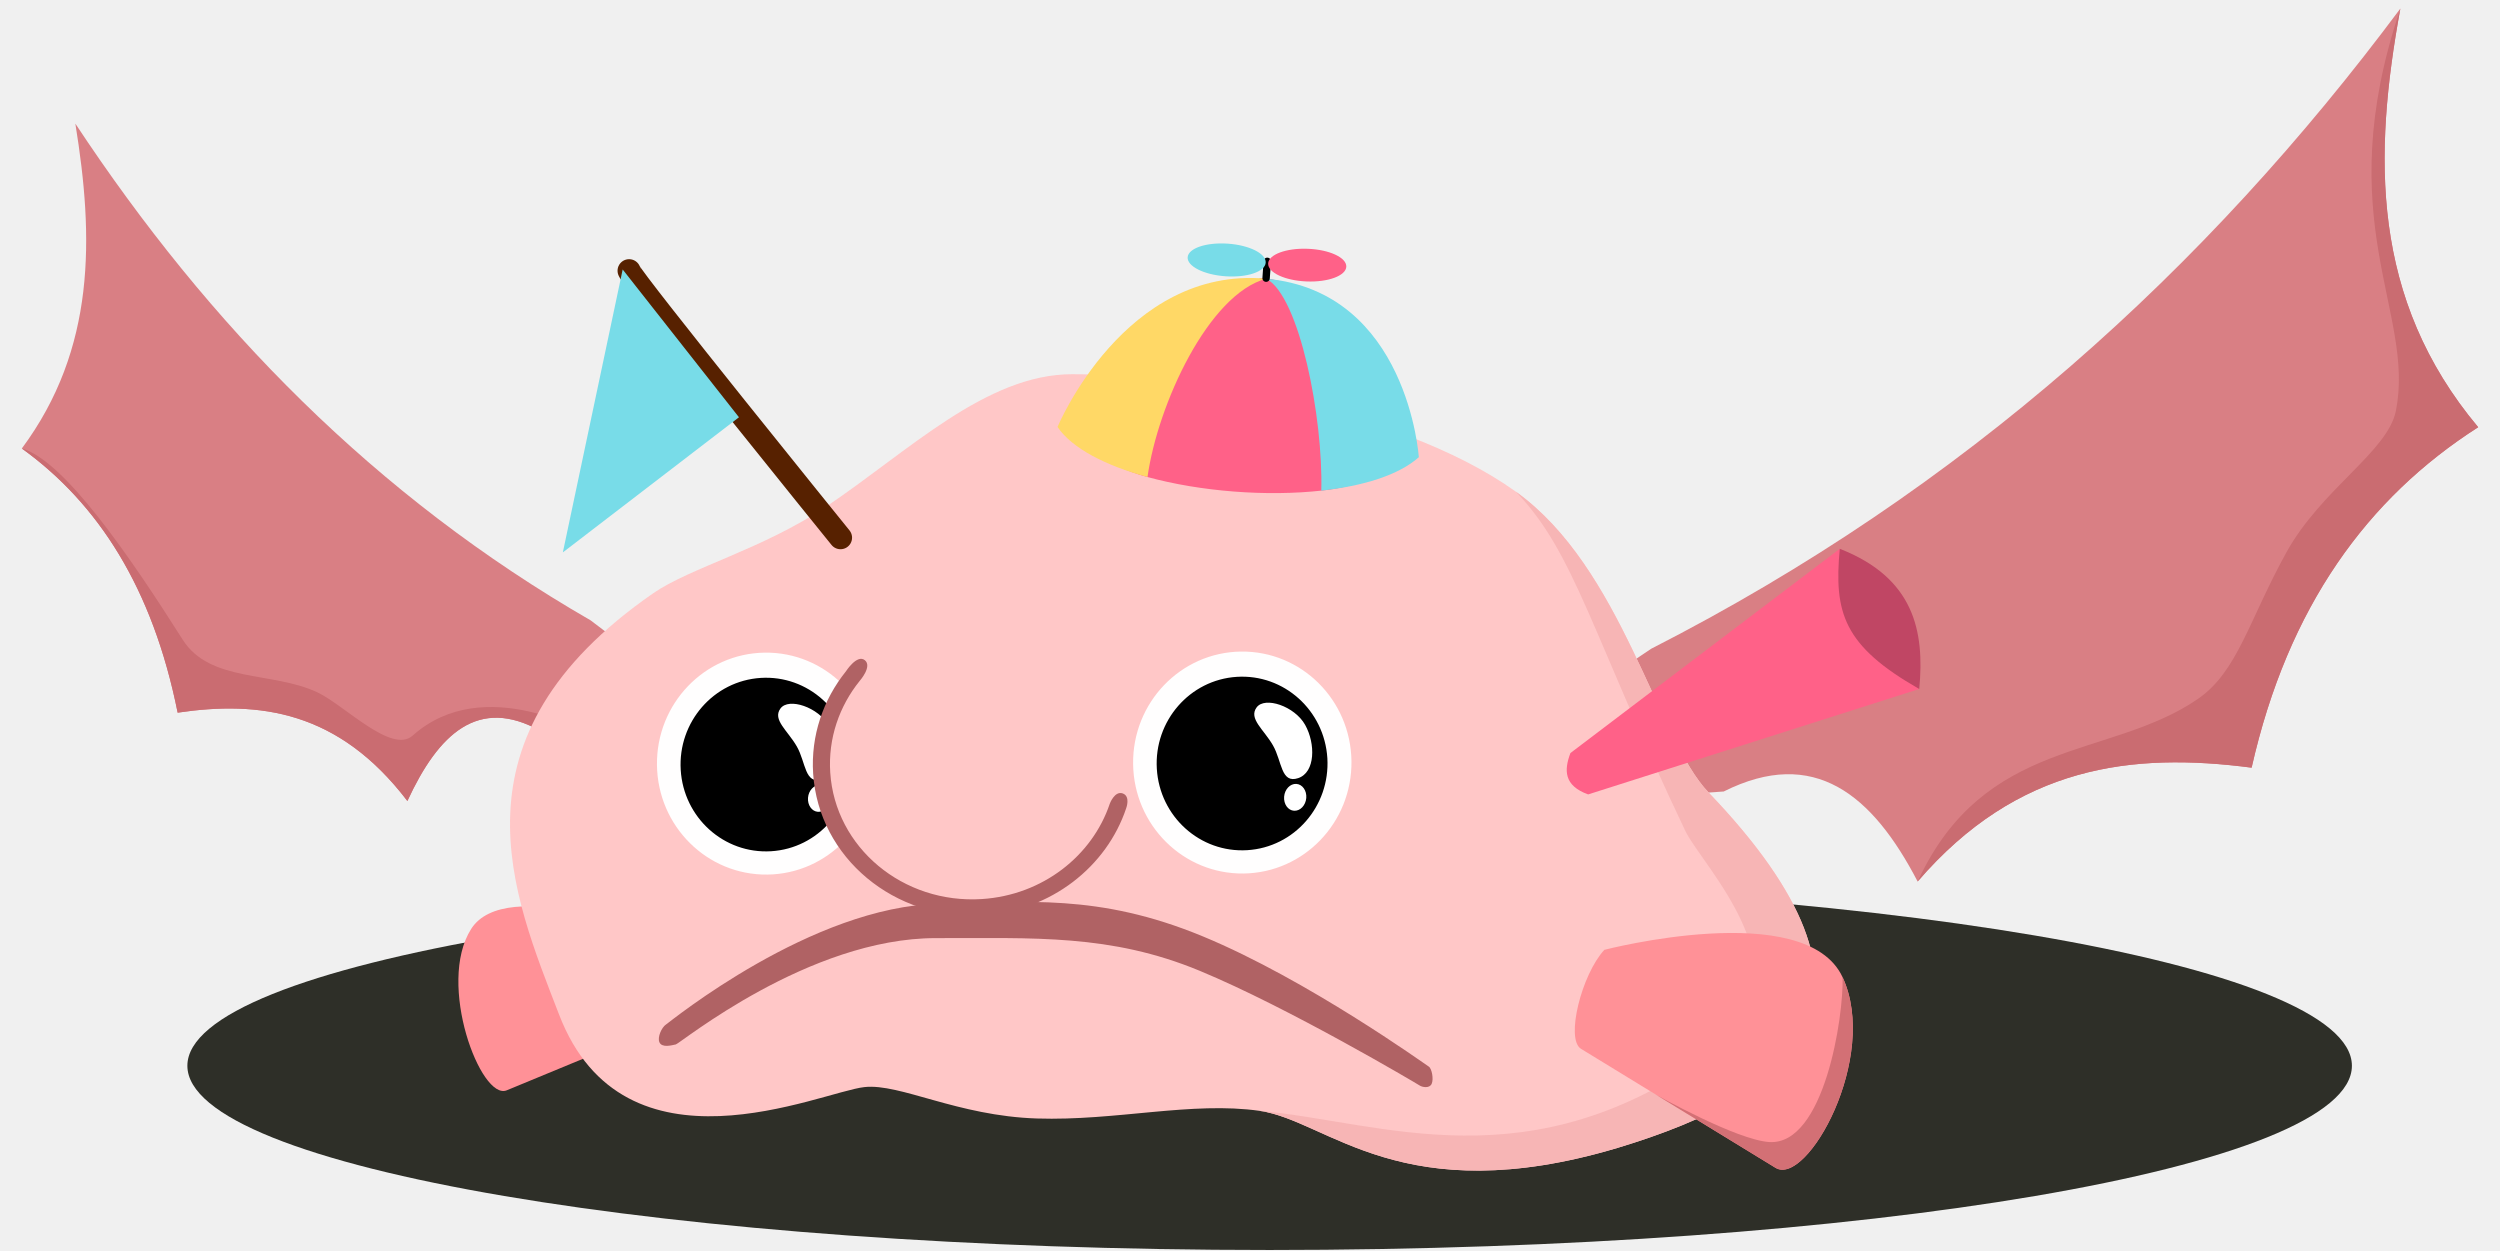
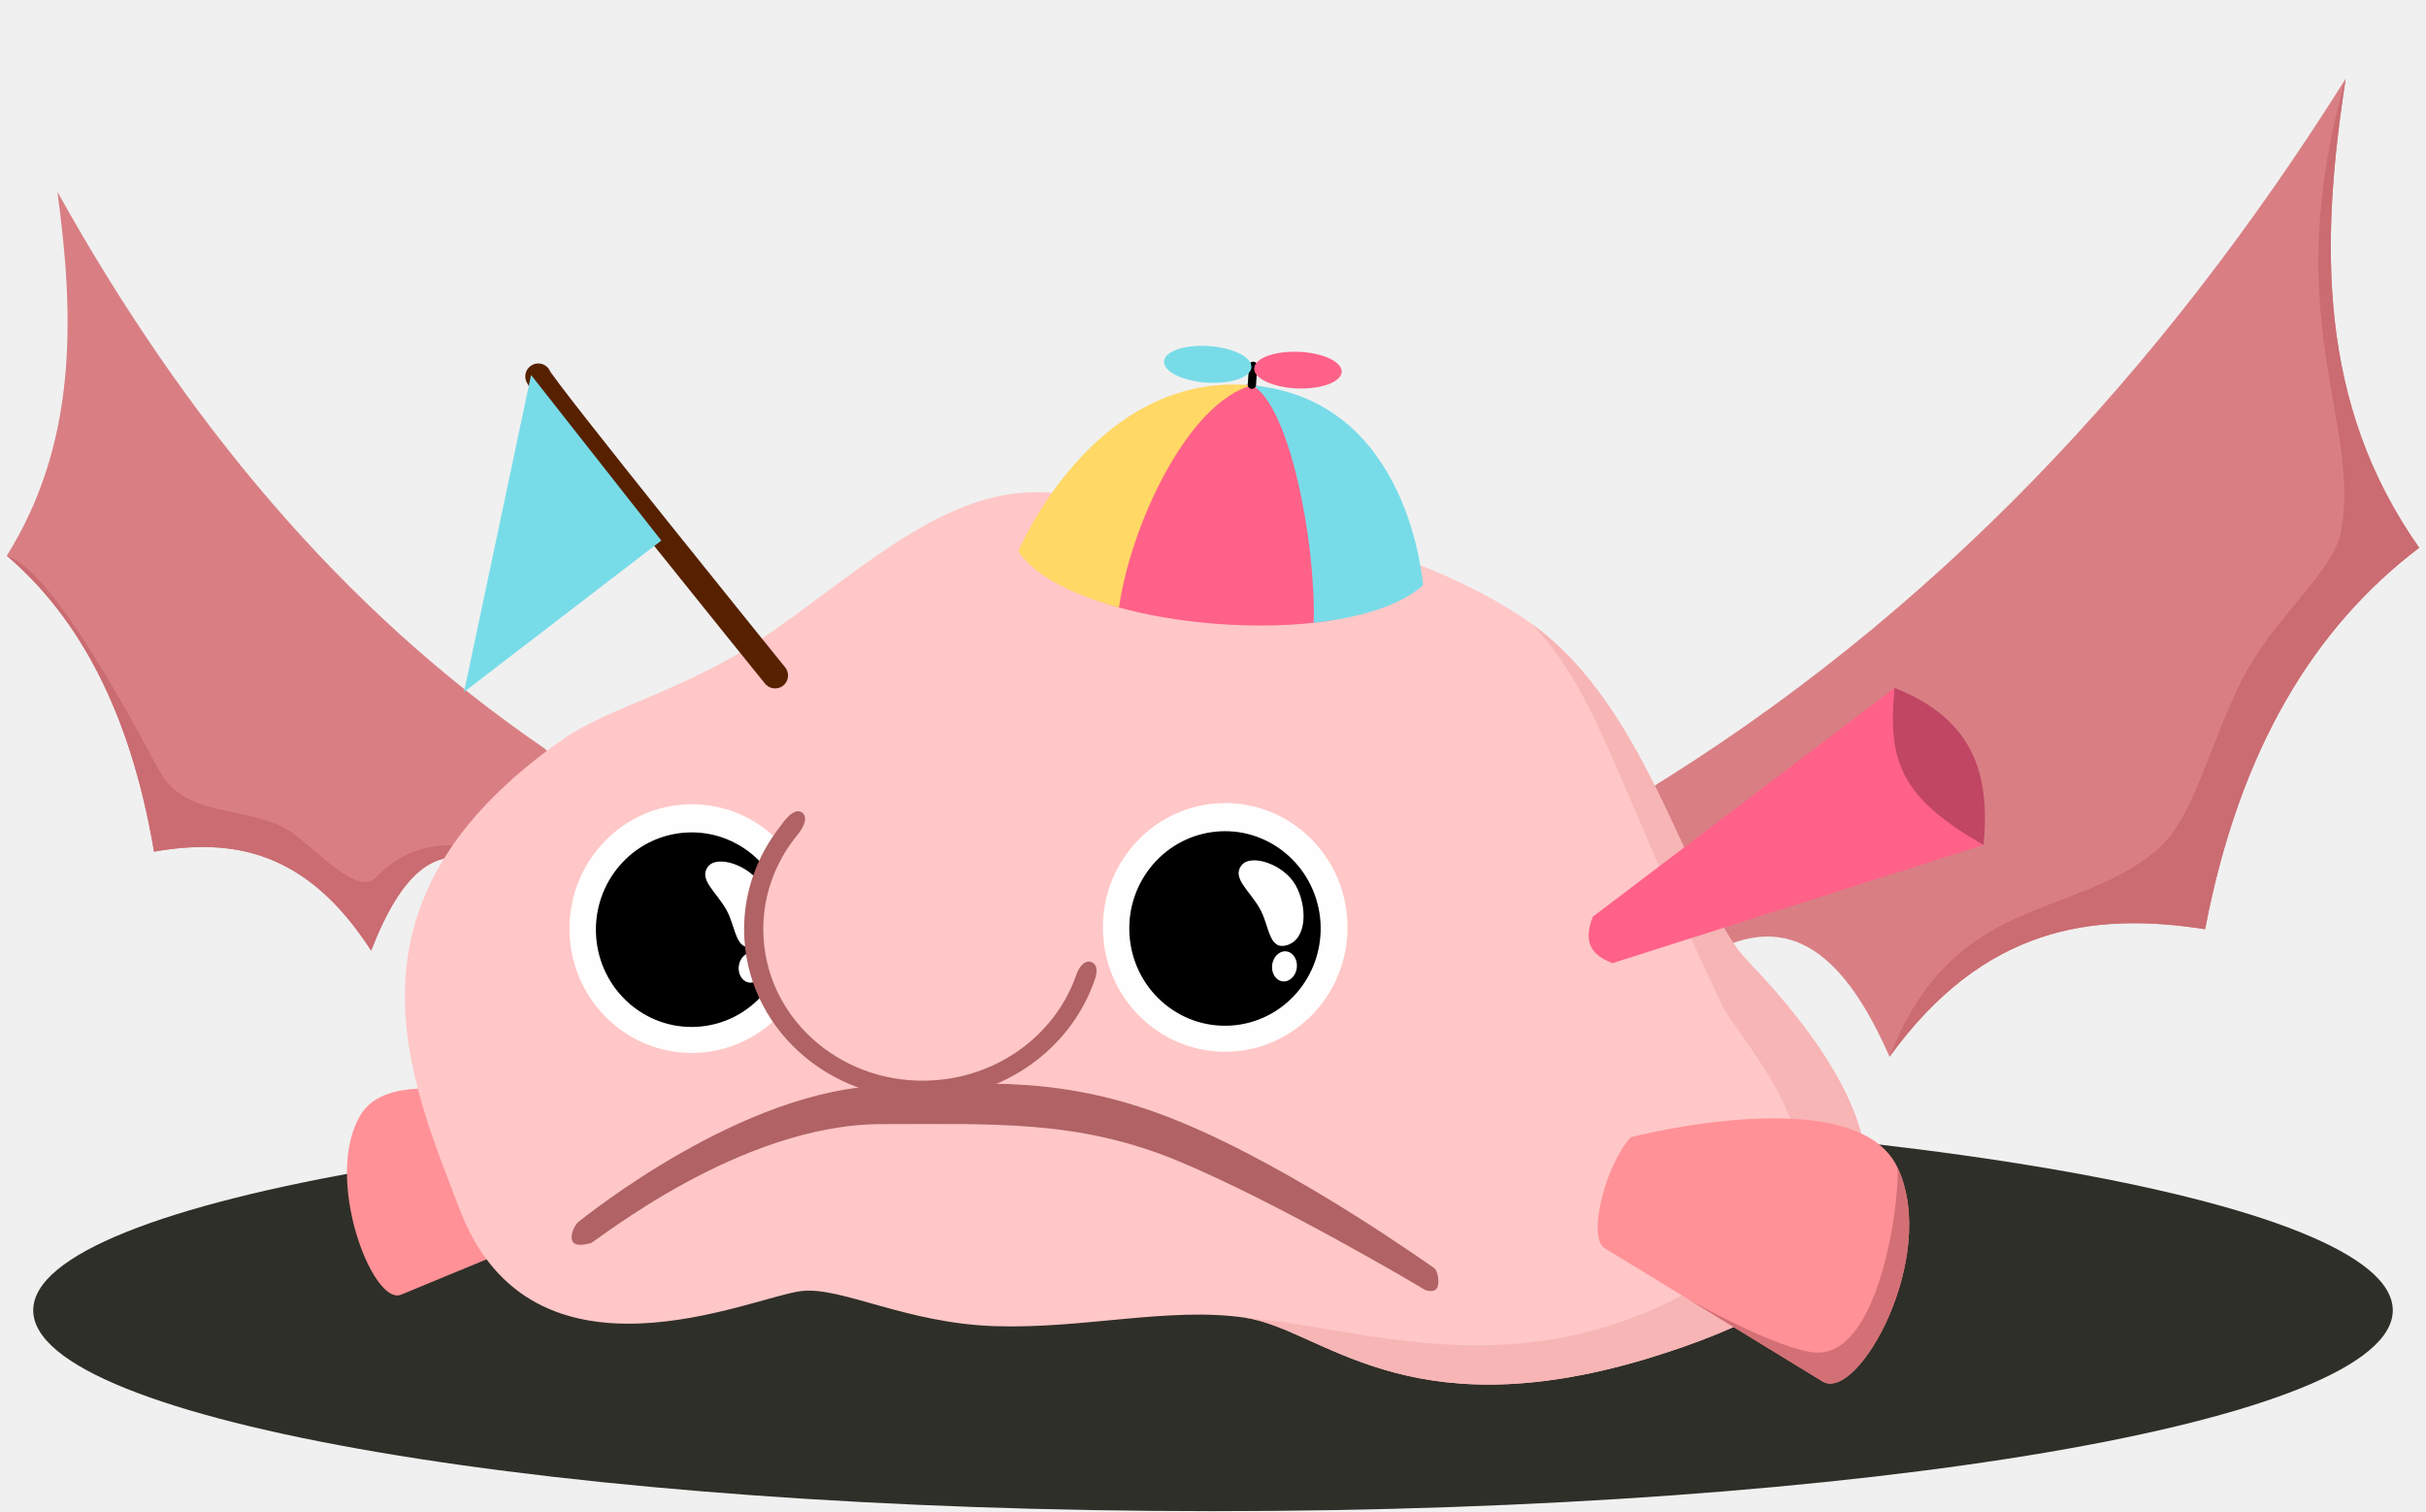
- <svg xmlns="http://www.w3.org/2000/svg" style="fill-rule:evenodd;clip-rule:evenodd;stroke-linecap:round;stroke-linejoin:round;" xml:space="preserve" version="1.1" viewBox="0 0 79.375 39.688" id="svg1309">
+ <svg xmlns="http://www.w3.org/2000/svg" style="clip-rule:evenodd;fill-rule:evenodd;stroke-linecap:round;stroke-linejoin:round" xml:space="preserve" version="1.1" viewBox="0 0 554.893 345.613" id="svg1309" width="554.893" height="345.613">
  <defs id="defs1238">

























</defs>
-   <path style="opacity:1;fill:#2e2f28;fill-opacity:1" id="path1240" d="m 74.673,33.838 c 0,3.231 -15.384,5.849 -34.362,5.849 -18.978,0 -34.362,-2.619 -34.362,-5.849 0,-3.231 15.384,-5.849 34.362,-5.849 18.978,0 34.362,2.619 34.362,5.849" />
-   <path style="opacity:1;fill:#ff9197;stroke-width:1.096" id="path1242" d="m 21.148,32.526 -5.06,2.092 c -0.819,0.338 -2.233,-3.38 -1.13,-5.122 1.103,-1.742 5.905,0.223 5.905,0.223 0.497,0.661 0.694,2.638 0.286,2.807 z" />
-   <path style="opacity:1;fill:#d97f84;stroke-width:1.096" id="path1244" d="M 52.427,20.597 C 62.375,15.517 70.055,8.533 76.212,0.271 75.356,4.928 75.265,9.481 78.683,13.564 c -3.511,2.244 -6.037,5.692 -7.194,10.81 -3.779,-0.495 -7.427,-0.08 -10.604,3.615 -1.432,-2.755 -3.282,-4.298 -6.157,-2.859 l -2.273,0.157 -1.03,-4.018 z" />
-   <path style="opacity:1;fill:#d97f84;stroke-width:1.096" id="path1246" d="M 18.752,19.696 C 11.91,15.755 6.627,10.336 2.392,3.925 c 0.589,3.613 0.652,7.146 -1.699,10.314 2.415,1.741 4.152,4.416 4.948,8.388 2.599,-0.384 5.108,-0.062 7.294,2.805 0.985,-2.138 2.257,-3.335 4.235,-2.218 l 1.564,0.122 0.708,-3.117 z" />
-   <path style="opacity:1;fill:#ca6c71;stroke-width:1.096" id="path1248" d="m 0.692,14.239 c 2.415,1.741 4.152,4.416 4.948,8.388 2.599,-0.384 5.108,-0.062 7.294,2.805 0.985,-2.138 2.257,-3.335 4.235,-2.218 l 1.564,0.122 c 0,0 -3.361,-2.012 -5.632,0.02 -0.668,0.598 -2.175,-0.979 -3.034,-1.379 C 8.642,21.312 6.665,21.675 5.801,20.31 4.119,17.654 2.032,14.61 0.692,14.239 Z" />
-   <path style="opacity:1;fill:#ffc7c7;stroke-width:1.096" id="path1250" d="m 17.752,32.216 c 2.066,5.367 8.296,2.452 9.694,2.299 1.131,-0.124 2.95,0.915 5.472,0.997 2.522,0.082 4.917,-0.552 7.084,-0.241 2.167,0.311 4.513,3.214 11.349,1.177 5.805,-1.752 9.206,-4.7 2.895,-11.288 -1.641,-1.713 -2.734,-7.132 -6.124,-9.554 -3.86,-2.758 -10.863,-3.725 -14.081,-3.725 -2.735,0 -5.206,2.455 -7.806,4.201 -2.013,1.352 -4.327,1.945 -5.494,2.753 -6.649,4.602 -4.462,9.555 -2.989,13.382 z" />
-   <path style="opacity:1;fill:#f7b5b5;stroke-width:1.096" id="path1252" d="m 40.001,35.27 c 2.167,0.311 4.513,3.214 11.349,1.177 5.805,-1.752 9.206,-4.7 2.895,-11.288 -1.641,-1.713 -2.734,-7.132 -6.124,-9.554 1.877,1.934 2.4,4.505 5.39,10.781 0.527,1.107 4.122,4.641 0.902,6.994 -5.84,4.268 -10.529,2.235 -14.412,1.89 z" />
-   <path style="opacity:1;fill:#ff9197;stroke-width:1.096" id="path1254" d="m 50.197,33.3 6.175,3.777 c 0.999,0.611 3.304,-3.52 2.13,-6.051 -1.174,-2.53 -7.563,-0.869 -7.563,-0.869 -0.723,0.779 -1.241,2.839 -0.742,3.143 z" />
-   <g style="opacity:1" id="g1278" transform="matrix(1.095874,0,0,1.095874,-3.805003,-3.027346)">
-     <path style="opacity:1;fill:#b06264" id="path1256" d="m 22.77,32.443 c 0.131,-0.089 4.227,-3.428 7.914,-3.496 2.502,-0.046 4.599,-0.312 7.636,0.944 3.037,1.256 6.457,3.717 6.546,3.772 0.089,0.054 0.148,0.364 0.084,0.502 -0.064,0.138 -0.272,0.097 -0.347,0.047 -0.075,-0.05 -3.801,-2.259 -6.379,-3.326 -2.578,-1.066 -4.791,-0.941 -7.636,-0.944 -3.688,-0.004 -7.417,3.059 -7.536,3.08 -0.119,0.025 -0.403,0.107 -0.476,-0.065 -0.061,-0.143 0.062,-0.425 0.193,-0.514 z" />
-     <path style="opacity:1;fill:#fffefe" id="path1258" d="m 28.832,24.845 c 0.022,1.775 -1.376,3.233 -3.123,3.256 -1.747,0.023 -3.181,-1.398 -3.203,-3.174 -0.022,-1.775 1.376,-3.233 3.123,-3.256 1.747,-0.023 3.181,1.398 3.203,3.174 z" />
-     <path style="opacity:1;fill:#000000" id="path1260" d="m 25.813,27.425 c -1.364,0.083 -2.536,-0.972 -2.619,-2.358 -0.083,-1.386 0.955,-2.578 2.318,-2.664 1.364,-0.086 2.537,0.968 2.623,2.358 0.081,1.39 -0.958,2.581 -2.322,2.664 z" />
-     <path style="opacity:1;fill:#ffffff" id="path1262" d="m 26.084,23.289 c 0.238,-0.326 1.103,-0.037 1.406,0.506 0.303,0.542 0.3,1.375 -0.202,1.543 -0.502,0.168 -0.466,-0.486 -0.729,-0.947 -0.263,-0.461 -0.714,-0.775 -0.476,-1.101 z" />
-     <path style="opacity:1;fill:#ffffff" id="path1264" d="m 26.882,25.875 c 0.018,-0.215 0.176,-0.38 0.353,-0.37 0.177,0.011 0.306,0.193 0.289,0.408 -0.018,0.215 -0.176,0.38 -0.353,0.37 -0.177,-0.011 -0.306,-0.193 -0.289,-0.408 z" />
-     <path style="opacity:1;fill:#ffc7c7" id="path1266" d="m 35.985,24.596 c 0.144,2.263 -1.67,4.222 -4.052,4.377 -2.382,0.155 -4.432,-1.553 -4.579,-3.816 -0.147,-2.263 1.663,-4.225 4.045,-4.383 2.382,-0.159 4.434,1.546 4.586,3.809" />
-     <path style="opacity:1;fill:#b06264" id="path1268" d="m 35.625,26.048 c -0.507,1.509 -1.944,2.648 -3.703,2.762 -2.287,0.148 -4.255,-1.492 -4.396,-3.665 -0.064,-0.991 0.262,-1.922 0.854,-2.656 0,0 0.373,-0.421 0.147,-0.6 -0.225,-0.179 -0.546,0.323 -0.546,0.323 -0.658,0.821 -1.022,1.86 -0.95,2.966 0.159,2.432 2.362,4.267 4.922,4.101 1.972,-0.128 3.582,-1.406 4.147,-3.099 0,0 0.133,-0.347 -0.1,-0.43 -0.233,-0.083 -0.375,0.297 -0.374,0.297 z" />
-     <path style="opacity:1;fill:#fffefe" id="path1270" d="m 42.627,24.814 c 0.022,1.775 -1.376,3.233 -3.123,3.256 -1.747,0.023 -3.181,-1.398 -3.203,-3.174 -0.022,-1.775 1.376,-3.233 3.123,-3.256 1.747,-0.023 3.181,1.398 3.203,3.174 z" />
-     <path style="opacity:1;fill:#000000" id="path1272" d="m 39.607,27.394 c -1.364,0.083 -2.536,-0.972 -2.619,-2.358 -0.083,-1.386 0.955,-2.578 2.318,-2.664 1.363,-0.086 2.537,0.968 2.623,2.358 0.081,1.39 -0.958,2.581 -2.322,2.664 z" />
-     <path style="opacity:1;fill:#ffffff" id="path1274" d="m 39.879,23.258 c 0.238,-0.326 1.103,-0.037 1.406,0.506 0.303,0.542 0.3,1.375 -0.202,1.543 -0.502,0.168 -0.465,-0.486 -0.729,-0.947 -0.263,-0.461 -0.714,-0.775 -0.476,-1.101 z" />
-     <path style="opacity:1;fill:#ffffff" id="path1276" d="m 40.676,25.844 c 0.018,-0.215 0.176,-0.38 0.353,-0.37 0.177,0.011 0.306,0.193 0.289,0.408 -0.018,0.215 -0.176,0.38 -0.353,0.37 -0.177,-0.01 -0.306,-0.193 -0.289,-0.408 z" />
+   <path style="opacity:1;fill:#2e2f28;fill-opacity:1;stroke-width:7.853" id="path1240" d="m 547.293,299.677 c 0,25.37 -120.814,45.936 -269.847,45.936 -149.032,0 -269.846,-20.566 -269.846,-45.936 0,-25.369 120.814,-45.936 269.846,-45.936 149.032,0 269.847,20.566 269.847,45.936" />
+   <g id="g2556" transform="matrix(1.02769,0,0,1.02769,1.478378,-16.69593)">
+     <path d="M 127.575,287.941 87.837,304.37 c -6.43,2.657 -17.539,-26.545 -8.877,-40.223 8.66,-13.677 46.373,1.752 46.373,1.752 3.905,5.189 5.452,20.714 2.243,22.041 z" id="path1242" style="opacity:1;fill:#ff9197;stroke-width:8.606" />
+     <path d="m 363.081,193.377 c 65.893,-39.891 116.763,-94.738 157.55,-159.619 -5.671,36.566 -6.276,72.326 16.365,104.389 -23.259,17.623 -39.987,44.698 -47.651,84.892 -25.03,-3.889 -49.195,-0.629 -70.243,28.389 -9.488,-21.634 -21.739,-33.75 -40.786,-22.452 l -15.06,1.234 -6.824,-31.551 z" id="path1244" style="opacity:1;fill:#d97f84;stroke-width:7.904" />
+     <path d="M 119.695,182.767 C 74.372,151.815 39.381,109.259 11.326,58.915 c 3.901,28.372 4.317,56.12 -11.256,80.998 15.998,13.674 27.505,34.682 32.776,65.87 17.217,-3.018 33.838,-0.489 48.316,22.028 6.526,-16.787 14.953,-26.187 28.054,-17.421 l 10.359,0.957 4.693,-24.48 z" id="path1246" style="opacity:1;fill:#d97f84;stroke-width:7.904" />
+     <path d="m 0.069,139.913 c 15.998,13.674 27.505,34.682 32.776,65.87 17.217,-3.018 33.838,-0.489 48.316,22.028 6.526,-16.787 14.953,-26.187 28.054,-17.421 l 10.359,0.957 c 0,0 -22.261,-15.801 -37.309,0.153 C 77.838,216.192 67.86,203.815 62.168,200.672 52.73,195.458 39.632,198.307 33.909,187.592 22.767,166.732 8.941,142.822 0.069,139.913 Z" id="path1248" style="opacity:1;fill:#ca6c71;stroke-width:7.904" />
+     <path d="m 100.908,285.5 c 16.221,42.148 65.148,19.256 76.125,18.054 8.878,-0.97 23.165,7.183 42.969,7.826 19.803,0.641 38.615,-4.334 55.632,-1.893 17.018,2.442 35.44,25.239 89.127,9.239 45.589,-13.757 72.292,-36.909 22.732,-88.649 -12.888,-13.455 -21.47,-56.007 -48.088,-75.025 -30.314,-21.659 -85.304,-29.256 -110.582,-29.256 -21.478,0 -40.882,19.281 -61.299,32.993 -15.81,10.617 -33.977,15.273 -43.144,21.617 -52.214,36.137 -35.039,75.036 -23.471,105.092 z" id="path1250" style="opacity:1;fill:#ffc7c7;stroke-width:8.606" />
+     <path d="m 275.634,309.488 c 17.018,2.442 35.44,25.239 89.127,9.239 45.589,-13.757 72.292,-36.909 22.732,-88.649 -12.888,-13.455 -21.47,-56.007 -48.088,-75.025 14.744,15.19 18.849,35.375 42.325,84.663 4.139,8.692 32.374,36.443 7.084,54.926 -45.861,33.517 -82.683,17.554 -113.179,14.845 z" id="path1252" style="opacity:1;fill:#f7b5b5;stroke-width:8.606" />
+     <path d="m 355.7,294.018 48.496,29.659 c 7.846,4.799 25.944,-27.647 16.726,-47.519 -9.218,-19.872 -59.392,-6.826 -59.392,-6.826 -5.675,6.12 -9.745,22.291 -5.83,24.685 z" id="path1254" style="opacity:1;fill:#ff9197;stroke-width:8.606" />
+     <g transform="matrix(8.605933,0,0,8.605933,-68.37744,8.736012)" id="g1278" style="opacity:1">
+       <path d="m 22.77,32.443 c 0.131,-0.089 4.227,-3.428 7.914,-3.496 2.502,-0.046 4.599,-0.312 7.636,0.944 3.037,1.256 6.457,3.717 6.546,3.772 0.089,0.054 0.148,0.364 0.084,0.502 -0.064,0.138 -0.272,0.097 -0.347,0.047 -0.075,-0.05 -3.801,-2.259 -6.379,-3.326 -2.578,-1.066 -4.791,-0.941 -7.636,-0.944 -3.688,-0.004 -7.417,3.059 -7.536,3.08 -0.119,0.025 -0.403,0.107 -0.476,-0.065 -0.061,-0.143 0.062,-0.425 0.193,-0.514 z" id="path1256" style="opacity:1;fill:#b06264" />
+       <path d="m 28.832,24.845 c 0.022,1.775 -1.376,3.233 -3.123,3.256 -1.747,0.023 -3.181,-1.398 -3.203,-3.174 -0.022,-1.775 1.376,-3.233 3.123,-3.256 1.747,-0.023 3.181,1.398 3.203,3.174 z" id="path1258" style="opacity:1;fill:#fffefe" />
+       <path d="m 25.813,27.425 c -1.364,0.083 -2.536,-0.972 -2.619,-2.358 -0.083,-1.386 0.955,-2.578 2.318,-2.664 1.364,-0.086 2.537,0.968 2.623,2.358 0.081,1.39 -0.958,2.581 -2.322,2.664 z" id="path1260" style="opacity:1;fill:#000000" />
+       <path d="m 26.084,23.289 c 0.238,-0.326 1.103,-0.037 1.406,0.506 0.303,0.542 0.3,1.375 -0.202,1.543 -0.502,0.168 -0.466,-0.486 -0.729,-0.947 -0.263,-0.461 -0.714,-0.775 -0.476,-1.101 z" id="path1262" style="opacity:1;fill:#ffffff" />
+       <path d="m 26.882,25.875 c 0.018,-0.215 0.176,-0.38 0.353,-0.37 0.177,0.011 0.306,0.193 0.289,0.408 -0.018,0.215 -0.176,0.38 -0.353,0.37 -0.177,-0.011 -0.306,-0.193 -0.289,-0.408 z" id="path1264" style="opacity:1;fill:#ffffff" />
+       <path d="m 35.985,24.596 c 0.144,2.263 -1.67,4.222 -4.052,4.377 -2.382,0.155 -4.432,-1.553 -4.579,-3.816 -0.147,-2.263 1.663,-4.225 4.045,-4.383 2.382,-0.159 4.434,1.546 4.586,3.809" id="path1266" style="opacity:1;fill:#ffc7c7" />
+       <path d="m 35.625,26.048 c -0.507,1.509 -1.944,2.648 -3.703,2.762 -2.287,0.148 -4.255,-1.492 -4.396,-3.665 -0.064,-0.991 0.262,-1.922 0.854,-2.656 0,0 0.373,-0.421 0.147,-0.6 -0.225,-0.179 -0.546,0.323 -0.546,0.323 -0.658,0.821 -1.022,1.86 -0.95,2.966 0.159,2.432 2.362,4.267 4.922,4.101 1.972,-0.128 3.582,-1.406 4.147,-3.099 0,0 0.133,-0.347 -0.1,-0.43 -0.233,-0.083 -0.375,0.297 -0.374,0.297 z" id="path1268" style="opacity:1;fill:#b06264" />
+       <path d="m 42.627,24.814 c 0.022,1.775 -1.376,3.233 -3.123,3.256 -1.747,0.023 -3.181,-1.398 -3.203,-3.174 -0.022,-1.775 1.376,-3.233 3.123,-3.256 1.747,-0.023 3.181,1.398 3.203,3.174 z" id="path1270" style="opacity:1;fill:#fffefe" />
+       <path d="m 39.607,27.394 c -1.364,0.083 -2.536,-0.972 -2.619,-2.358 -0.083,-1.386 0.955,-2.578 2.318,-2.664 1.363,-0.086 2.537,0.968 2.623,2.358 0.081,1.39 -0.958,2.581 -2.322,2.664 z" id="path1272" style="opacity:1;fill:#000000" />
+       <path d="m 39.879,23.258 c 0.238,-0.326 1.103,-0.037 1.406,0.506 0.303,0.542 0.3,1.375 -0.202,1.543 -0.502,0.168 -0.465,-0.486 -0.729,-0.947 -0.263,-0.461 -0.714,-0.775 -0.476,-1.101 z" id="path1274" style="opacity:1;fill:#ffffff" />
+       <path d="m 40.676,25.844 c 0.018,-0.215 0.176,-0.38 0.353,-0.37 0.177,0.011 0.306,0.193 0.289,0.408 -0.018,0.215 -0.176,0.38 -0.353,0.37 -0.177,-0.01 -0.306,-0.193 -0.289,-0.408 z" id="path1276" style="opacity:1;fill:#ffffff" />
+     </g>
+     <path d="m 118.358,100.017 c 0.598,2.161 52.708,66.553 52.708,66.553" id="path1280" style="opacity:1;fill:none;stroke:#572100;stroke-width:5.765;stroke-linecap:round;stroke-linejoin:round" />
+     <path d="m 116.759,99.701 -14.924,70.543 43.911,-33.697 z" id="path1282" style="opacity:1;fill:#78dce8;fill-opacity:1;stroke-width:8.606" />
+     <path style="opacity:1;fill:#ff6188;fill-opacity:1;stroke-width:8.606" id="path1284" d="m 420.219,169.337 -67.162,50.93 c -1.59,4.253 -1.678,8.107 4.416,10.319 l 82.563,-26.288 c -7.214,-8.972 -13.52,-14.112 -19.816,-34.961 z" />
+     <path style="opacity:1;fill:#c04664;fill-opacity:1;stroke-width:8.606" id="path1286" d="m 420.219,169.337 c 18.55,7.265 21.184,20.531 19.816,34.961 -18.893,-10.793 -21.301,-19.002 -19.816,-34.961 z" />
+     <path style="opacity:1;fill:#ff6188;fill-opacity:1;stroke-width:8.606" id="path1290" d="m 228.605,138.714 c 3.696,5.406 8.626,9.891 18.916,12.713 13.294,3.646 29.818,4.941 43.696,3.385 10.245,-1.148 16.257,-4.485 21.256,-8.942 0,0 -6.344,-38.668 -34.081,-43.747 -0.382,-0.071 -0.776,-0.086 -1.171,-0.123 -0.437,-0.039 -0.876,-0.174 -1.301,-0.1 -9.853,1.733 -47.314,36.813 -47.314,36.814 z" />
+     <path style="opacity:1;fill:#78dce8;fill-opacity:1;stroke-width:8.606" id="path1292" d="m 290.946,154.842 c 10.36,-1.131 19.275,-3.841 24.318,-8.337 0,0 -2.726,-41.286 -38.044,-44.505 8.317,4.348 14.212,34.721 13.726,52.841 z" />
+     <path style="opacity:1;fill:#ffd866;fill-opacity:1;stroke-width:8.606" id="path1294" d="m 225.179,138.968 c 3.707,5.423 12.103,9.663 22.436,12.485 2.537,-18.097 15.212,-45.607 29.605,-49.452 -35.317,-3.219 -52.041,36.968 -52.041,36.968 z" />
+     <path style="opacity:1;fill:none;stroke:#000000;stroke-width:1.849;stroke-linecap:round;stroke-linejoin:round" id="path1296" d="m 277.478,97.663 -0.294,4.204" />
+     <path style="opacity:1;fill:#ff6188;fill-opacity:1;stroke-width:8.606" id="path1298" d="m 277.686,98.227 c 0.089,-2.249 4.525,-3.899 9.907,-3.685 5.381,0.214 9.672,2.21 9.583,4.46 -0.089,2.249 -4.524,3.899 -9.906,3.685 -5.382,-0.214 -9.672,-2.21 -9.584,-4.46 z" />
+     <path style="opacity:1;fill:#78dce8;fill-opacity:1;stroke-width:8.606" id="path1300" d="m 257.627,96.653 c 0.156,-2.245 4.638,-3.763 10.011,-3.39 5.373,0.373 9.602,2.496 9.447,4.741 -0.157,2.245 -4.639,3.763 -10.011,3.391 -5.374,-0.373 -9.603,-2.496 -9.447,-4.742 z" />
+     <path d="m 374.449,305.486 29.746,18.192 c 7.846,4.799 25.944,-27.647 16.726,-47.519 0.288,9.769 -4.565,41.97 -18.276,41.096 -8.202,-0.524 -28.196,-11.769 -28.196,-11.769 z" id="path1304" style="opacity:1;fill:#d37075;stroke-width:8.606" />
+     <path d="m 520.631,33.757 c -5.671,36.566 -6.276,72.326 16.365,104.389 -23.259,17.623 -39.987,44.698 -47.651,84.892 -25.03,-3.889 -49.195,-0.629 -70.243,28.389 14.064,-36.121 40.351,-30.396 58.946,-45.537 8.354,-6.803 10.738,-19.661 18.606,-36.53 7.377,-15.815 21.315,-25.15 23.024,-35.271 4.169,-24.708 -14.156,-47.289 0.952,-100.331 z" id="path1306" style="opacity:1;fill:#ca6c71;stroke-width:7.904" />
  </g>
-   <path style="opacity:1;fill:none;stroke:#572100;stroke-width:0.734;stroke-linecap:round;stroke-linejoin:round" id="path1280" d="m 19.974,8.596 c 0.076,0.275 6.712,8.475 6.712,8.475" />
-   <path style="opacity:1;fill:#78dce8;fill-opacity:1;stroke-width:1.096" id="path1282" d="m 19.77,8.556 -1.9,8.983 5.592,-4.291 z" />
-   <path d="m 58.413,17.424 -8.552,6.485 c -0.203,0.542 -0.214,1.032 0.562,1.314 L 60.936,21.875 c -0.919,-1.142 -1.722,-1.797 -2.523,-4.452 z" id="path1284" style="opacity:1;fill:#ff6188;fill-opacity:1;stroke-width:1.096" />
-   <path d="m 58.413,17.424 c 2.362,0.925 2.698,2.614 2.523,4.452 -2.406,-1.374 -2.713,-2.42 -2.523,-4.452 z" id="path1286" style="opacity:1;fill:#c04664;fill-opacity:1;stroke-width:1.096" />
-   <path d="m 34.013,13.524 c 0.471,0.688 1.098,1.259 2.409,1.619 1.693,0.464 3.797,0.629 5.564,0.431 1.305,-0.146 2.07,-0.571 2.707,-1.139 0,0 -0.808,-4.924 -4.34,-5.571 -0.049,-0.009 -0.099,-0.011 -0.149,-0.016 -0.056,-0.005 -0.112,-0.022 -0.166,-0.013 -1.255,0.221 -6.025,4.688 -6.025,4.688 z" id="path1290" style="opacity:1;fill:#ff6188;fill-opacity:1;stroke-width:1.096" />
-   <path d="m 41.951,15.578 c 1.319,-0.144 2.454,-0.489 3.097,-1.062 0,0 -0.347,-5.257 -4.845,-5.667 1.059,0.554 1.81,4.421 1.748,6.729 z" id="path1292" style="opacity:1;fill:#78dce8;fill-opacity:1;stroke-width:1.096" />
-   <path d="m 33.576,13.556 c 0.472,0.691 1.541,1.23 2.857,1.59 0.323,-2.304 1.937,-5.808 3.77,-6.297 -4.497,-0.41 -6.627,4.707 -6.627,4.707 z" id="path1294" style="opacity:1;fill:#ffd866;fill-opacity:1;stroke-width:1.096" />
-   <path d="m 40.236,8.297 -0.037,0.535" id="path1296" style="opacity:1;fill:none;stroke:#000000;stroke-width:0.235;stroke-linecap:round;stroke-linejoin:round" />
-   <path d="m 40.263,8.368 c 0.011,-0.286 0.576,-0.497 1.262,-0.469 0.685,0.027 1.232,0.281 1.22,0.568 -0.011,0.286 -0.576,0.497 -1.261,0.469 -0.685,-0.027 -1.232,-0.281 -1.22,-0.568 z" id="path1298" style="opacity:1;fill:#ff6188;fill-opacity:1;stroke-width:1.096" />
-   <path d="m 37.708,8.168 c 0.02,-0.286 0.591,-0.479 1.275,-0.432 0.684,0.047 1.223,0.318 1.203,0.604 -0.02,0.286 -0.591,0.479 -1.275,0.432 -0.684,-0.047 -1.223,-0.318 -1.203,-0.604 z" id="path1300" style="opacity:1;fill:#78dce8;fill-opacity:1;stroke-width:1.096" />
-   <path style="opacity:1;fill:#d37075;stroke-width:1.096" id="path1304" d="m 52.584,34.761 3.788,2.317 c 0.999,0.611 3.304,-3.52 2.13,-6.051 0.037,1.244 -0.581,5.344 -2.327,5.233 -1.044,-0.067 -3.591,-1.499 -3.591,-1.499 z" />
-   <path style="opacity:1;fill:#ca6c71;stroke-width:1.096" id="path1306" d="M 76.212,0.271 C 75.356,4.928 75.265,9.481 78.683,13.564 c -3.511,2.244 -6.037,5.692 -7.194,10.81 -3.779,-0.495 -7.427,-0.08 -10.604,3.615 2.123,-4.6 6.092,-3.871 8.899,-5.799 1.261,-0.866 1.621,-2.504 2.809,-4.652 1.114,-2.014 3.218,-3.203 3.476,-4.491 0.629,-3.146 -2.137,-6.022 0.144,-12.776 z" />
</svg>
